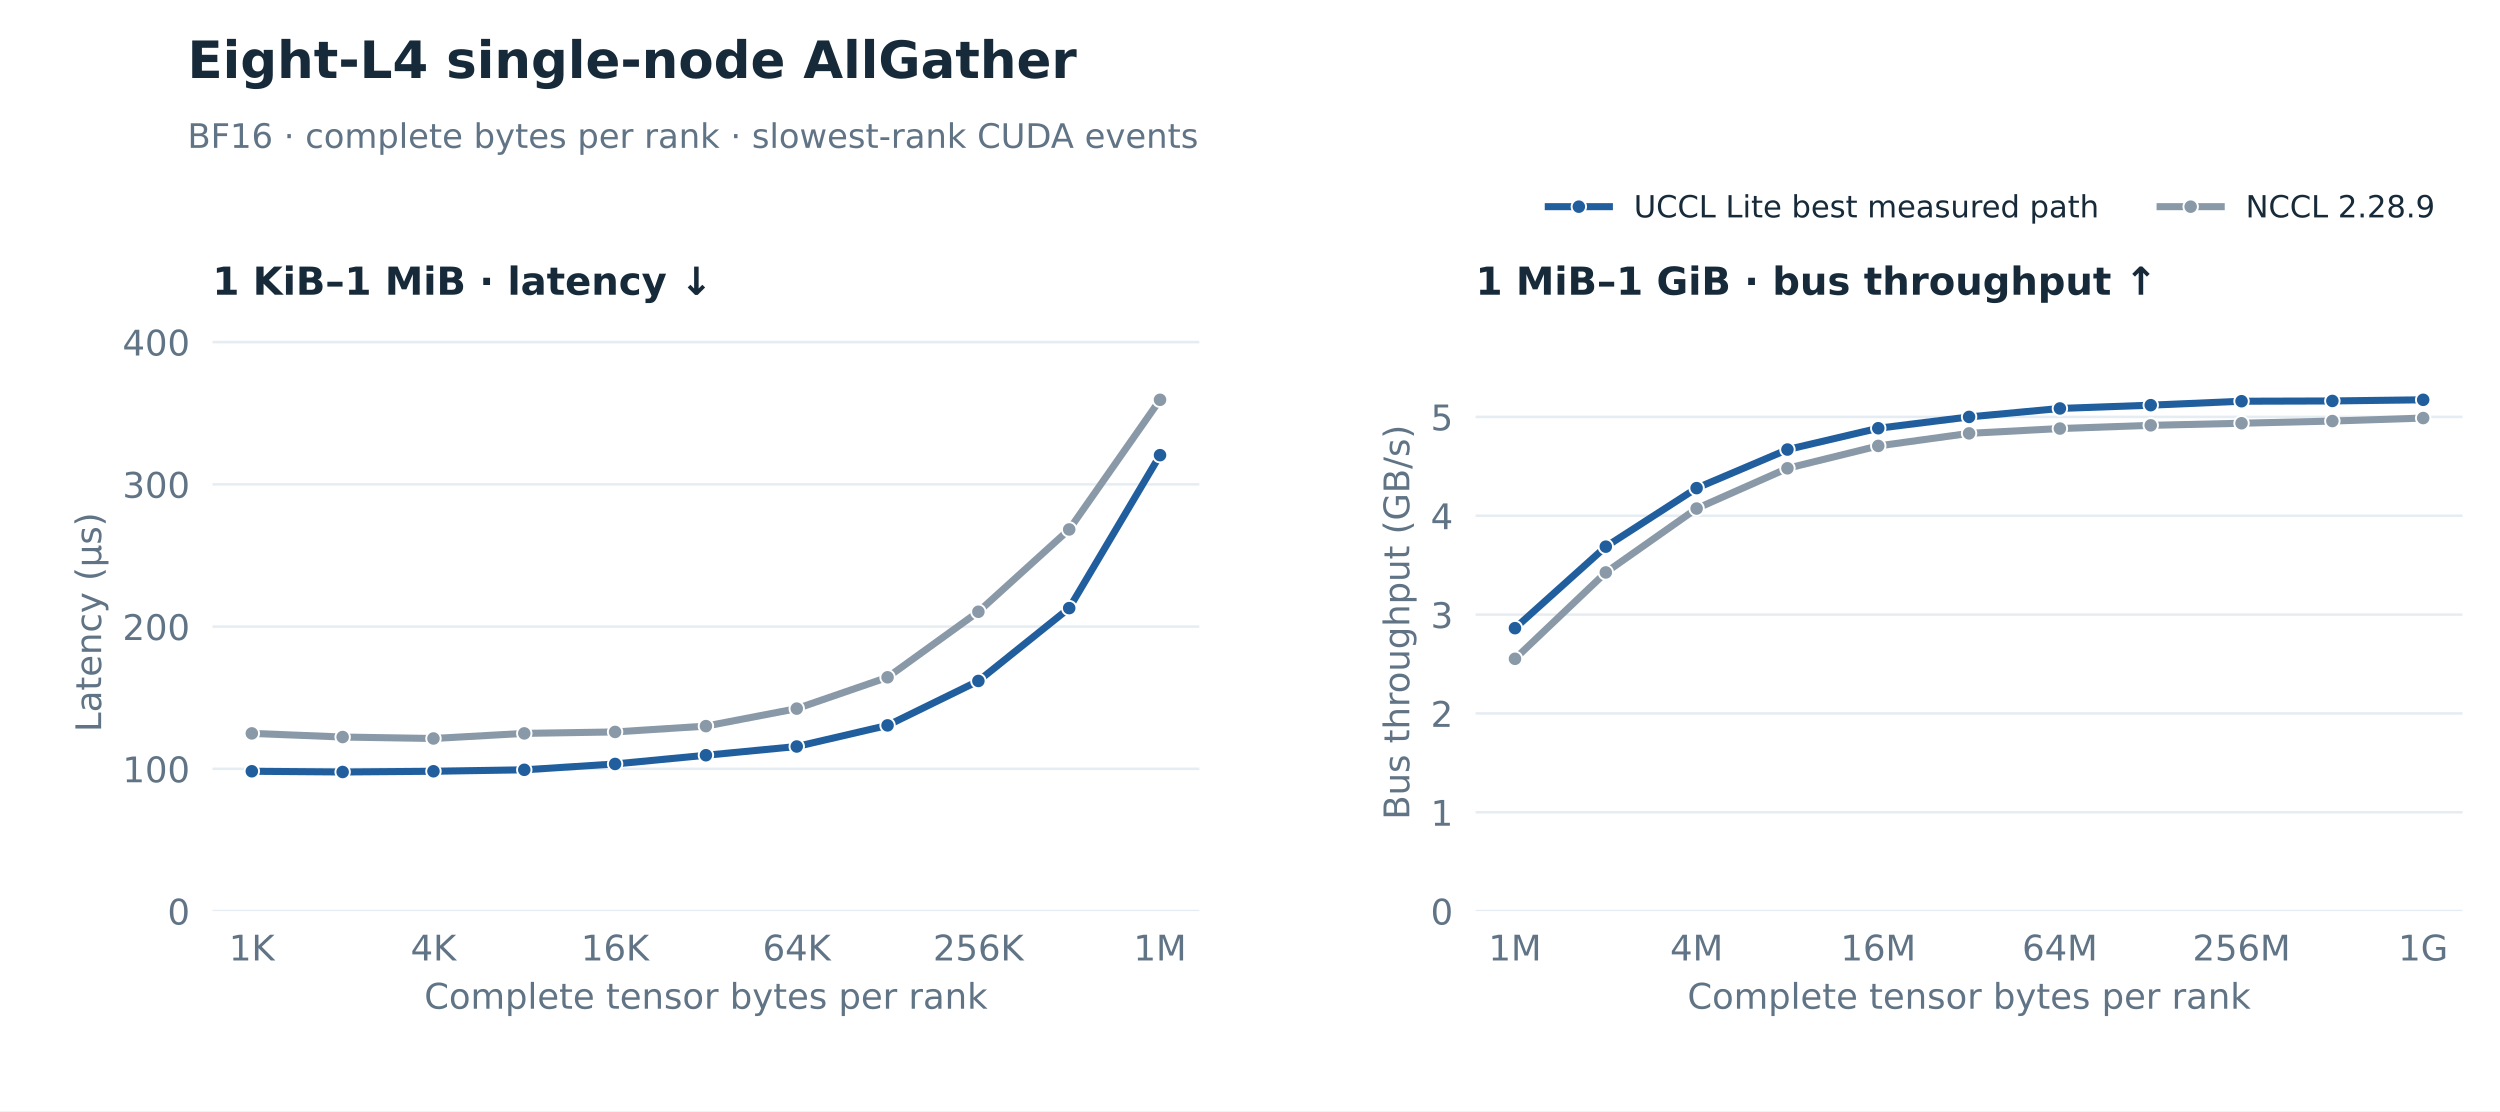
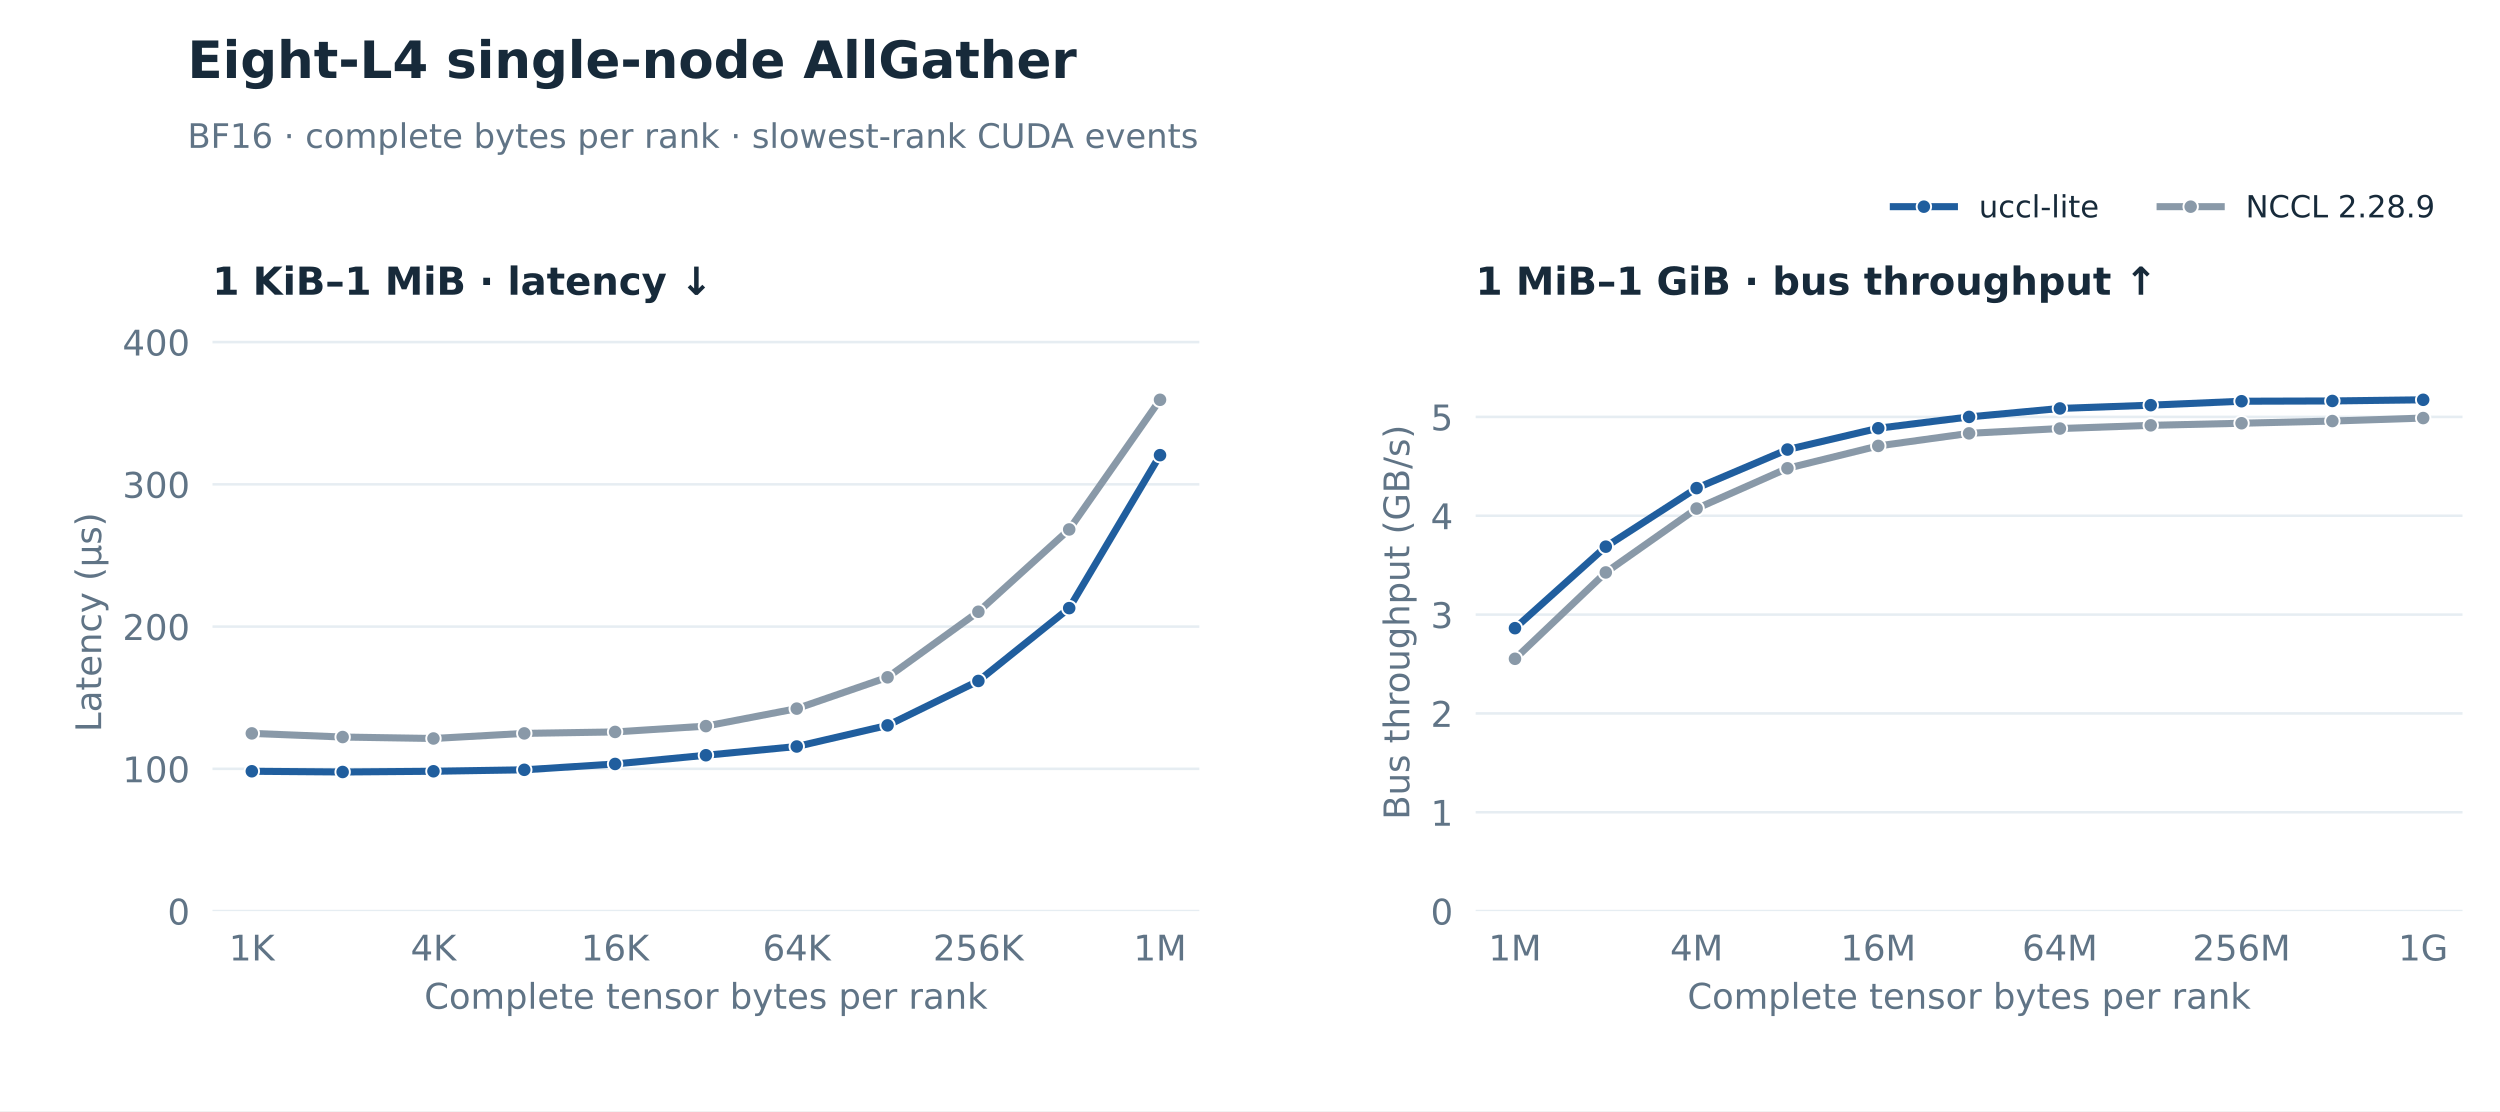
<svg xmlns="http://www.w3.org/2000/svg" xmlns:xlink="http://www.w3.org/1999/xlink" width="777.6pt" height="345.6pt" viewBox="0 0 777.6 345.6" version="1.1">
  <defs>
    <style type="text/css">*{stroke-linejoin: round; stroke-linecap: butt}</style>
  </defs>
  <g id="figure_1">
    <g id="patch_1">
      <path d="M 0 345.6 L 777.6 345.6 L 777.6 0 L 0 0 z " style="fill: #ffffff" />
    </g>
    <g id="axes_1">
      <g id="patch_2">
        <path d="M 66.096 283.392 L 373.043 283.392 L 373.043 103.68 L 66.096 103.68 z " style="fill: #ffffff" />
      </g>
      <g id="matplotlib.axis_1">
        <g id="xtick_1">
          <g id="line2d_1" />
          <g id="text_1">
            <text style="font-size: 11px; font-family: 'DejaVu Sans'; text-anchor: middle; fill: #607486" x="78.327" y="298.749" transform="rotate(-0 78.32651 298.7494)">1K</text>
          </g>
        </g>
        <g id="xtick_2">
          <g id="line2d_2" />
          <g id="text_2">
            <text style="font-size: 11px; font-family: 'DejaVu Sans'; text-anchor: middle; fill: #607486" x="134.824" y="298.749" transform="rotate(-0 134.8238 298.7494)">4K</text>
          </g>
        </g>
        <g id="xtick_3">
          <g id="line2d_3" />
          <g id="text_3">
            <text style="font-size: 11px; font-family: 'DejaVu Sans'; text-anchor: middle; fill: #607486" x="191.321" y="298.749" transform="rotate(-0 191.3211 298.7494)">16K</text>
          </g>
        </g>
        <g id="xtick_4">
          <g id="line2d_4" />
          <g id="text_4">
            <text style="font-size: 11px; font-family: 'DejaVu Sans'; text-anchor: middle; fill: #607486" x="247.818" y="298.749" transform="rotate(-0 247.8183 298.7494)">64K</text>
          </g>
        </g>
        <g id="xtick_5">
          <g id="line2d_5" />
          <g id="text_5">
            <text style="font-size: 11px; font-family: 'DejaVu Sans'; text-anchor: middle; fill: #607486" x="304.316" y="298.749" transform="rotate(-0 304.3156 298.7494)">256K</text>
          </g>
        </g>
        <g id="xtick_6">
          <g id="line2d_6" />
          <g id="text_6">
            <text style="font-size: 11px; font-family: 'DejaVu Sans'; text-anchor: middle; fill: #607486" x="360.813" y="298.749" transform="rotate(-0 360.8129 298.7494)">1M</text>
          </g>
        </g>
        <g id="text_7">
          <text style="font-size: 11px; font-family: 'DejaVu Sans'; text-anchor: middle; fill: #607486" x="219.57" y="313.75" transform="rotate(-0 219.5697 313.7503)">Complete tensor bytes per rank</text>
        </g>
      </g>
      <g id="matplotlib.axis_2">
        <g id="ytick_1">
          <g id="line2d_7">
            <path d="M 66.096 283.392 L 373.043 283.392 " clip-path="url(#p0407f836de)" style="fill: none; stroke: #e6edf2; stroke-width: 0.8; stroke-linecap: square" />
          </g>
          <g id="line2d_8" />
          <g id="text_8">
            <text style="font-size: 11px; font-family: 'DejaVu Sans'; text-anchor: end; fill: #607486" x="59.096" y="287.571" transform="rotate(-0 59.096 287.5707)">0</text>
          </g>
        </g>
        <g id="ytick_2">
          <g id="line2d_9">
            <path d="M 66.096 239.144 L 373.043 239.144 " clip-path="url(#p0407f836de)" style="fill: none; stroke: #e6edf2; stroke-width: 0.8; stroke-linecap: square" />
          </g>
          <g id="line2d_10" />
          <g id="text_9">
            <text style="font-size: 11px; font-family: 'DejaVu Sans'; text-anchor: end; fill: #607486" x="59.096" y="243.323" transform="rotate(-0 59.096 243.3229)">100</text>
          </g>
        </g>
        <g id="ytick_3">
          <g id="line2d_11">
            <path d="M 66.096 194.896 L 373.043 194.896 " clip-path="url(#p0407f836de)" style="fill: none; stroke: #e6edf2; stroke-width: 0.8; stroke-linecap: square" />
          </g>
          <g id="line2d_12" />
          <g id="text_10">
            <text style="font-size: 11px; font-family: 'DejaVu Sans'; text-anchor: end; fill: #607486" x="59.096" y="199.075" transform="rotate(-0 59.096 199.0751)">200</text>
          </g>
        </g>
        <g id="ytick_4">
          <g id="line2d_13">
            <path d="M 66.096 150.649 L 373.043 150.649 " clip-path="url(#p0407f836de)" style="fill: none; stroke: #e6edf2; stroke-width: 0.8; stroke-linecap: square" />
          </g>
          <g id="line2d_14" />
          <g id="text_11">
            <text style="font-size: 11px; font-family: 'DejaVu Sans'; text-anchor: end; fill: #607486" x="59.096" y="154.827" transform="rotate(-0 59.096 154.8273)">300</text>
          </g>
        </g>
        <g id="ytick_5">
          <g id="line2d_15">
            <path d="M 66.096 106.401 L 373.043 106.401 " clip-path="url(#p0407f836de)" style="fill: none; stroke: #e6edf2; stroke-width: 0.8; stroke-linecap: square" />
          </g>
          <g id="line2d_16" />
          <g id="text_12">
            <text style="font-size: 11px; font-family: 'DejaVu Sans'; text-anchor: end; fill: #607486" x="59.096" y="110.58" transform="rotate(-0 59.096 110.5796)">400</text>
          </g>
        </g>
        <g id="text_13">
          <text style="font-size: 11px; font-family: 'DejaVu Sans'; text-anchor: middle; fill: #607486" x="31.457" y="193.536" transform="rotate(-90 31.45717 193.536)">Latency (µs)</text>
        </g>
      </g>
      <g id="line2d_17">
        <path d="M 78.327 228.114 L 106.575 229.247 L 134.824 229.7 L 163.072 228.114 L 191.321 227.661 L 219.57 225.849 L 247.818 220.411 L 276.067 210.67 L 304.316 190.28 L 332.564 164.68 L 360.813 124.355 " clip-path="url(#p0407f836de)" style="fill: none; stroke: #8999a8; stroke-width: 2.2; stroke-linecap: square" />
        <defs>
          <path id="me36470eb39" d="M 0 2.25 C 0.597 2.25 1.169 2.013 1.591 1.591 C 2.013 1.169 2.25 0.597 2.25 0 C 2.25 -0.597 2.013 -1.169 1.591 -1.591 C 1.169 -2.013 0.597 -2.25 0 -2.25 C -0.597 -2.25 -1.169 -2.013 -1.591 -1.591 C -2.013 -1.169 -2.25 -0.597 -2.25 0 C -2.25 0.597 -2.013 1.169 -1.591 1.591 C -1.169 2.013 -0.597 2.25 0 2.25 z " style="stroke: #ffffff; stroke-width: 0.6" />
        </defs>
        <g clip-path="url(#p0407f836de)">
          <use xlink:href="#me36470eb39" x="78.327" y="228.114" style="fill: #8999a8; stroke: #ffffff; stroke-width: 0.6" />
          <use xlink:href="#me36470eb39" x="106.575" y="229.247" style="fill: #8999a8; stroke: #ffffff; stroke-width: 0.6" />
          <use xlink:href="#me36470eb39" x="134.824" y="229.7" style="fill: #8999a8; stroke: #ffffff; stroke-width: 0.6" />
          <use xlink:href="#me36470eb39" x="163.072" y="228.114" style="fill: #8999a8; stroke: #ffffff; stroke-width: 0.6" />
          <use xlink:href="#me36470eb39" x="191.321" y="227.661" style="fill: #8999a8; stroke: #ffffff; stroke-width: 0.6" />
          <use xlink:href="#me36470eb39" x="219.57" y="225.849" style="fill: #8999a8; stroke: #ffffff; stroke-width: 0.6" />
          <use xlink:href="#me36470eb39" x="247.818" y="220.411" style="fill: #8999a8; stroke: #ffffff; stroke-width: 0.6" />
          <use xlink:href="#me36470eb39" x="276.067" y="210.67" style="fill: #8999a8; stroke: #ffffff; stroke-width: 0.6" />
          <use xlink:href="#me36470eb39" x="304.316" y="190.28" style="fill: #8999a8; stroke: #ffffff; stroke-width: 0.6" />
          <use xlink:href="#me36470eb39" x="332.564" y="164.68" style="fill: #8999a8; stroke: #ffffff; stroke-width: 0.6" />
          <use xlink:href="#me36470eb39" x="360.813" y="124.355" style="fill: #8999a8; stroke: #ffffff; stroke-width: 0.6" />
        </g>
      </g>
      <g id="line2d_18">
        <path d="M 78.327 239.895 L 106.575 240.121 L 134.824 239.895 L 163.072 239.442 L 191.321 237.622 L 219.57 234.911 L 247.818 232.192 L 276.067 225.622 L 304.316 211.803 L 332.564 189.148 L 360.813 141.573 " clip-path="url(#p0407f836de)" style="fill: none; stroke: #205e9e; stroke-width: 2.2; stroke-linecap: square" />
        <defs>
          <path id="m5791be98ea" d="M 0 2.25 C 0.597 2.25 1.169 2.013 1.591 1.591 C 2.013 1.169 2.25 0.597 2.25 0 C 2.25 -0.597 2.013 -1.169 1.591 -1.591 C 1.169 -2.013 0.597 -2.25 0 -2.25 C -0.597 -2.25 -1.169 -2.013 -1.591 -1.591 C -2.013 -1.169 -2.25 -0.597 -2.25 0 C -2.25 0.597 -2.013 1.169 -1.591 1.591 C -1.169 2.013 -0.597 2.25 0 2.25 z " style="stroke: #ffffff; stroke-width: 0.6" />
        </defs>
        <g clip-path="url(#p0407f836de)">
          <use xlink:href="#m5791be98ea" x="78.327" y="239.895" style="fill: #205e9e; stroke: #ffffff; stroke-width: 0.6" />
          <use xlink:href="#m5791be98ea" x="106.575" y="240.121" style="fill: #205e9e; stroke: #ffffff; stroke-width: 0.6" />
          <use xlink:href="#m5791be98ea" x="134.824" y="239.895" style="fill: #205e9e; stroke: #ffffff; stroke-width: 0.6" />
          <use xlink:href="#m5791be98ea" x="163.072" y="239.442" style="fill: #205e9e; stroke: #ffffff; stroke-width: 0.6" />
          <use xlink:href="#m5791be98ea" x="191.321" y="237.622" style="fill: #205e9e; stroke: #ffffff; stroke-width: 0.6" />
          <use xlink:href="#m5791be98ea" x="219.57" y="234.911" style="fill: #205e9e; stroke: #ffffff; stroke-width: 0.6" />
          <use xlink:href="#m5791be98ea" x="247.818" y="232.192" style="fill: #205e9e; stroke: #ffffff; stroke-width: 0.6" />
          <use xlink:href="#m5791be98ea" x="276.067" y="225.622" style="fill: #205e9e; stroke: #ffffff; stroke-width: 0.6" />
          <use xlink:href="#m5791be98ea" x="304.316" y="211.803" style="fill: #205e9e; stroke: #ffffff; stroke-width: 0.6" />
          <use xlink:href="#m5791be98ea" x="332.564" y="189.148" style="fill: #205e9e; stroke: #ffffff; stroke-width: 0.6" />
          <use xlink:href="#m5791be98ea" x="360.813" y="141.573" style="fill: #205e9e; stroke: #ffffff; stroke-width: 0.6" />
        </g>
      </g>
      <g id="text_14">
        <text style="font-weight: 700; font-size: 12px; font-family: 'DejaVu Sans'; text-anchor: start; fill: #172a3a" x="66.096" y="91.68" transform="rotate(-0 66.096 91.68)">1 KiB–1 MiB · latency ↓</text>
      </g>
    </g>
    <g id="axes_2">
      <g id="patch_3">
        <path d="M 458.989 283.392 L 765.936 283.392 L 765.936 103.68 L 458.989 103.68 z " style="fill: #ffffff" />
      </g>
      <g id="matplotlib.axis_3">
        <g id="xtick_7">
          <g id="line2d_19" />
          <g id="text_15">
            <text style="font-size: 11px; font-family: 'DejaVu Sans'; text-anchor: middle; fill: #607486" x="471.219" y="298.749" transform="rotate(-0 471.2191 298.7494)">1M</text>
          </g>
        </g>
        <g id="xtick_8">
          <g id="line2d_20" />
          <g id="text_16">
            <text style="font-size: 11px; font-family: 'DejaVu Sans'; text-anchor: middle; fill: #607486" x="527.716" y="298.749" transform="rotate(-0 527.7164 298.7494)">4M</text>
          </g>
        </g>
        <g id="xtick_9">
          <g id="line2d_21" />
          <g id="text_17">
            <text style="font-size: 11px; font-family: 'DejaVu Sans'; text-anchor: middle; fill: #607486" x="584.214" y="298.749" transform="rotate(-0 584.2137 298.7494)">16M</text>
          </g>
        </g>
        <g id="xtick_10">
          <g id="line2d_22" />
          <g id="text_18">
            <text style="font-size: 11px; font-family: 'DejaVu Sans'; text-anchor: middle; fill: #607486" x="640.711" y="298.749" transform="rotate(-0 640.711 298.7494)">64M</text>
          </g>
        </g>
        <g id="xtick_11">
          <g id="line2d_23" />
          <g id="text_19">
            <text style="font-size: 11px; font-family: 'DejaVu Sans'; text-anchor: middle; fill: #607486" x="697.208" y="298.749" transform="rotate(-0 697.2082 298.7494)">256M</text>
          </g>
        </g>
        <g id="xtick_12">
          <g id="line2d_24" />
          <g id="text_20">
            <text style="font-size: 11px; font-family: 'DejaVu Sans'; text-anchor: middle; fill: #607486" x="753.705" y="298.749" transform="rotate(-0 753.7055 298.7494)">1G</text>
          </g>
        </g>
        <g id="text_21">
          <text style="font-size: 11px; font-family: 'DejaVu Sans'; text-anchor: middle; fill: #607486" x="612.462" y="313.75" transform="rotate(-0 612.4623 313.7503)">Complete tensor bytes per rank</text>
        </g>
      </g>
      <g id="matplotlib.axis_4">
        <g id="ytick_6">
          <g id="line2d_25">
            <path d="M 458.989 283.392 L 765.936 283.392 " clip-path="url(#p43dc914838)" style="fill: none; stroke: #e6edf2; stroke-width: 0.8; stroke-linecap: square" />
          </g>
          <g id="line2d_26" />
          <g id="text_22">
            <text style="font-size: 11px; font-family: 'DejaVu Sans'; text-anchor: end; fill: #607486" x="451.989" y="287.571" transform="rotate(-0 451.9886 287.5707)">0</text>
          </g>
        </g>
        <g id="ytick_7">
          <g id="line2d_27">
            <path d="M 458.989 252.648 L 765.936 252.648 " clip-path="url(#p43dc914838)" style="fill: none; stroke: #e6edf2; stroke-width: 0.8; stroke-linecap: square" />
          </g>
          <g id="line2d_28" />
          <g id="text_23">
            <text style="font-size: 11px; font-family: 'DejaVu Sans'; text-anchor: end; fill: #607486" x="451.989" y="256.827" transform="rotate(-0 451.9886 256.827)">1</text>
          </g>
        </g>
        <g id="ytick_8">
          <g id="line2d_29">
            <path d="M 458.989 221.905 L 765.936 221.905 " clip-path="url(#p43dc914838)" style="fill: none; stroke: #e6edf2; stroke-width: 0.8; stroke-linecap: square" />
          </g>
          <g id="line2d_30" />
          <g id="text_24">
            <text style="font-size: 11px; font-family: 'DejaVu Sans'; text-anchor: end; fill: #607486" x="451.989" y="226.083" transform="rotate(-0 451.9886 226.0833)">2</text>
          </g>
        </g>
        <g id="ytick_9">
          <g id="line2d_31">
            <path d="M 458.989 191.161 L 765.936 191.161 " clip-path="url(#p43dc914838)" style="fill: none; stroke: #e6edf2; stroke-width: 0.8; stroke-linecap: square" />
          </g>
          <g id="line2d_32" />
          <g id="text_25">
            <text style="font-size: 11px; font-family: 'DejaVu Sans'; text-anchor: end; fill: #607486" x="451.989" y="195.34" transform="rotate(-0 451.9886 195.3396)">3</text>
          </g>
        </g>
        <g id="ytick_10">
          <g id="line2d_33">
            <path d="M 458.989 160.417 L 765.936 160.417 " clip-path="url(#p43dc914838)" style="fill: none; stroke: #e6edf2; stroke-width: 0.8; stroke-linecap: square" />
          </g>
          <g id="line2d_34" />
          <g id="text_26">
            <text style="font-size: 11px; font-family: 'DejaVu Sans'; text-anchor: end; fill: #607486" x="451.989" y="164.596" transform="rotate(-0 451.9886 164.5959)">4</text>
          </g>
        </g>
        <g id="ytick_11">
          <g id="line2d_35">
            <path d="M 458.989 129.673 L 765.936 129.673 " clip-path="url(#p43dc914838)" style="fill: none; stroke: #e6edf2; stroke-width: 0.8; stroke-linecap: square" />
          </g>
          <g id="line2d_36" />
          <g id="text_27">
            <text style="font-size: 11px; font-family: 'DejaVu Sans'; text-anchor: end; fill: #607486" x="451.989" y="133.852" transform="rotate(-0 451.9886 133.8522)">5</text>
          </g>
        </g>
        <g id="text_28">
          <text style="font-size: 11px; font-family: 'DejaVu Sans'; text-anchor: middle; fill: #607486" x="438.347" y="193.536" transform="rotate(-90 438.3473 193.536)">Bus throughput (GB/s)</text>
        </g>
      </g>
      <g id="line2d_37">
        <path d="M 471.219 204.912 L 499.468 178.052 L 527.716 158.181 L 555.965 145.66 L 584.214 138.697 L 612.462 134.794 L 640.711 133.295 L 668.96 132.298 L 697.208 131.644 L 725.457 130.965 L 753.705 130.033 " clip-path="url(#p43dc914838)" style="fill: none; stroke: #8999a8; stroke-width: 2.2; stroke-linecap: square" />
        <g clip-path="url(#p43dc914838)">
          <use xlink:href="#me36470eb39" x="471.219" y="204.912" style="fill: #8999a8; stroke: #ffffff; stroke-width: 0.6" />
          <use xlink:href="#me36470eb39" x="499.468" y="178.052" style="fill: #8999a8; stroke: #ffffff; stroke-width: 0.6" />
          <use xlink:href="#me36470eb39" x="527.716" y="158.181" style="fill: #8999a8; stroke: #ffffff; stroke-width: 0.6" />
          <use xlink:href="#me36470eb39" x="555.965" y="145.66" style="fill: #8999a8; stroke: #ffffff; stroke-width: 0.6" />
          <use xlink:href="#me36470eb39" x="584.214" y="138.697" style="fill: #8999a8; stroke: #ffffff; stroke-width: 0.6" />
          <use xlink:href="#me36470eb39" x="612.462" y="134.794" style="fill: #8999a8; stroke: #ffffff; stroke-width: 0.6" />
          <use xlink:href="#me36470eb39" x="640.711" y="133.295" style="fill: #8999a8; stroke: #ffffff; stroke-width: 0.6" />
          <use xlink:href="#me36470eb39" x="668.96" y="132.298" style="fill: #8999a8; stroke: #ffffff; stroke-width: 0.6" />
          <use xlink:href="#me36470eb39" x="697.208" y="131.644" style="fill: #8999a8; stroke: #ffffff; stroke-width: 0.6" />
          <use xlink:href="#me36470eb39" x="725.457" y="130.965" style="fill: #8999a8; stroke: #ffffff; stroke-width: 0.6" />
          <use xlink:href="#me36470eb39" x="753.705" y="130.033" style="fill: #8999a8; stroke: #ffffff; stroke-width: 0.6" />
        </g>
      </g>
      <g id="line2d_38">
        <path d="M 471.219 195.384 L 499.468 170.033 L 527.716 151.827 L 555.965 139.828 L 584.214 133.199 L 612.462 129.676 L 640.711 127.045 L 668.96 126.026 L 697.208 124.797 L 725.457 124.712 L 753.705 124.355 " clip-path="url(#p43dc914838)" style="fill: none; stroke: #205e9e; stroke-width: 2.2; stroke-linecap: square" />
        <g clip-path="url(#p43dc914838)">
          <use xlink:href="#m5791be98ea" x="471.219" y="195.384" style="fill: #205e9e; stroke: #ffffff; stroke-width: 0.6" />
          <use xlink:href="#m5791be98ea" x="499.468" y="170.033" style="fill: #205e9e; stroke: #ffffff; stroke-width: 0.6" />
          <use xlink:href="#m5791be98ea" x="527.716" y="151.827" style="fill: #205e9e; stroke: #ffffff; stroke-width: 0.6" />
          <use xlink:href="#m5791be98ea" x="555.965" y="139.828" style="fill: #205e9e; stroke: #ffffff; stroke-width: 0.6" />
          <use xlink:href="#m5791be98ea" x="584.214" y="133.199" style="fill: #205e9e; stroke: #ffffff; stroke-width: 0.6" />
          <use xlink:href="#m5791be98ea" x="612.462" y="129.676" style="fill: #205e9e; stroke: #ffffff; stroke-width: 0.6" />
          <use xlink:href="#m5791be98ea" x="640.711" y="127.045" style="fill: #205e9e; stroke: #ffffff; stroke-width: 0.6" />
          <use xlink:href="#m5791be98ea" x="668.96" y="126.026" style="fill: #205e9e; stroke: #ffffff; stroke-width: 0.6" />
          <use xlink:href="#m5791be98ea" x="697.208" y="124.797" style="fill: #205e9e; stroke: #ffffff; stroke-width: 0.6" />
          <use xlink:href="#m5791be98ea" x="725.457" y="124.712" style="fill: #205e9e; stroke: #ffffff; stroke-width: 0.6" />
          <use xlink:href="#m5791be98ea" x="753.705" y="124.355" style="fill: #205e9e; stroke: #ffffff; stroke-width: 0.6" />
        </g>
      </g>
      <g id="text_29">
        <text style="font-weight: 700; font-size: 12px; font-family: 'DejaVu Sans'; text-anchor: start; fill: #172a3a" x="458.989" y="91.68" transform="rotate(-0 458.9886 91.68)">1 MiB–1 GiB · bus throughput ↑</text>
      </g>
    </g>
    <g id="text_30">
      <text style="font-weight: 700; font-size: 16px; font-family: 'DejaVu Sans'; text-anchor: start; fill: #172a3a" x="58.32" y="24.253" transform="rotate(-0 58.32 24.2535)">Eight-L4 single-node AllGather</text>
    </g>
    <g id="text_31">
      <text style="font-size: 10.5px; font-family: 'DejaVu Sans'; text-anchor: start; fill: #607486" x="58.32" y="45.994" transform="rotate(-0 58.32 45.99436)">BF16  ·  complete bytes per rank  ·  slowest-rank CUDA events</text>
    </g>
    <g id="legend_1">
      <g id="line2d_39">
-         <path d="M 481.58 64.284 L 491.08 64.284 L 500.58 64.284 " style="fill: none; stroke: #205e9e; stroke-width: 2.2; stroke-linecap: square" />
+         <path d="M 588.901 64.284 L 598.401 64.284 L 607.901 64.284 " style="fill: none; stroke: #205e9e; stroke-width: 2.2; stroke-linecap: square" />
        <g>
-           <use xlink:href="#m5791be98ea" x="491.08" y="64.284" style="fill: #205e9e; stroke: #ffffff; stroke-width: 0.6" />
+           <use xlink:href="#m5791be98ea" x="598.401" y="64.284" style="fill: #205e9e; stroke: #ffffff; stroke-width: 0.6" />
        </g>
      </g>
      <g id="text_32">
-         <text style="font-size: 9.5px; font-family: 'DejaVu Sans'; text-anchor: start; fill: #172a3a" x="508.18" y="67.609" transform="rotate(-0 508.1802 67.60852)">UCCL Lite best measured path</text>
+         <text style="font-size: 9.5px; font-family: 'DejaVu Sans'; text-anchor: start; fill: #172a3a" x="615.501" y="67.609" transform="rotate(-0 615.5005 67.60852)">uccl-lite</text>
      </g>
      <g id="line2d_40">
        <path d="M 671.883 64.284 L 681.383 64.284 L 690.883 64.284 " style="fill: none; stroke: #8999a8; stroke-width: 2.2; stroke-linecap: square" />
        <g>
          <use xlink:href="#me36470eb39" x="681.383" y="64.284" style="fill: #8999a8; stroke: #ffffff; stroke-width: 0.6" />
        </g>
      </g>
      <g id="text_33">
        <text style="font-size: 9.5px; font-family: 'DejaVu Sans'; text-anchor: start; fill: #172a3a" x="698.483" y="67.609" transform="rotate(-0 698.483 67.60852)">NCCL 2.28.9</text>
      </g>
    </g>
  </g>
  <defs>
    <clipPath id="p0407f836de">
      <rect x="66.096" y="103.68" width="306.947" height="179.712" />
    </clipPath>
    <clipPath id="p43dc914838">
      <rect x="458.989" y="103.68" width="306.947" height="179.712" />
    </clipPath>
  </defs>
</svg>
